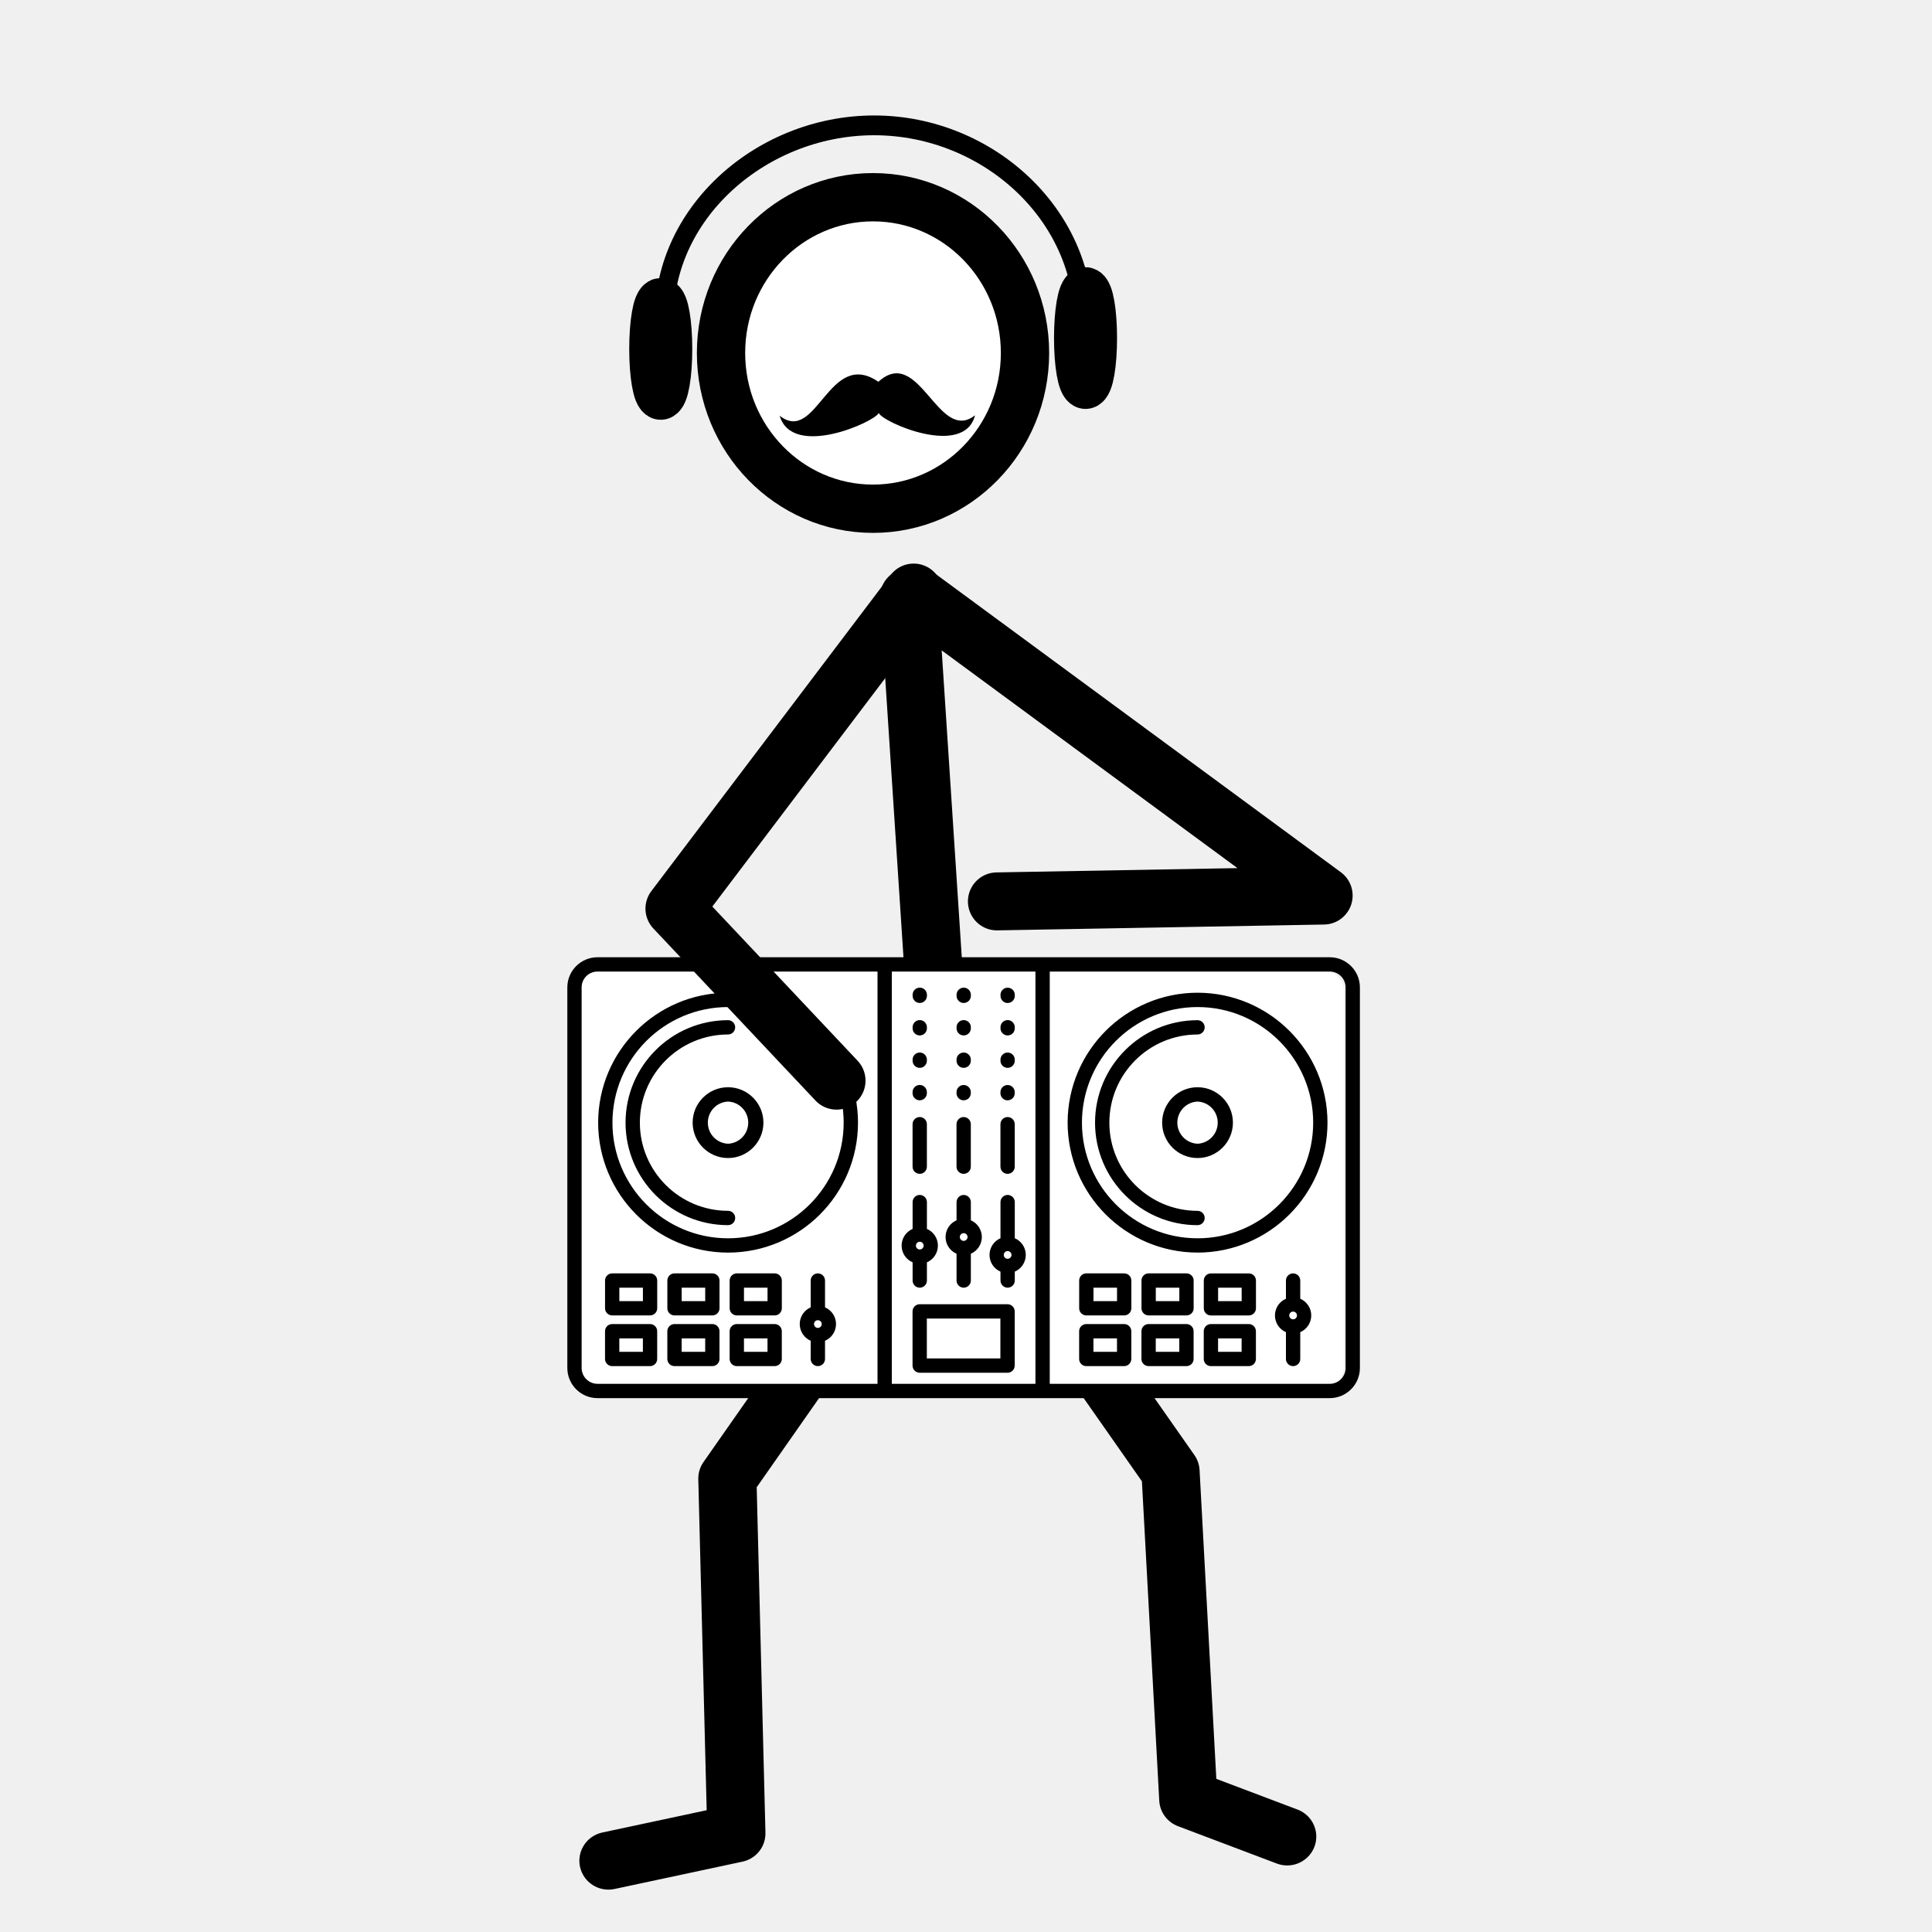
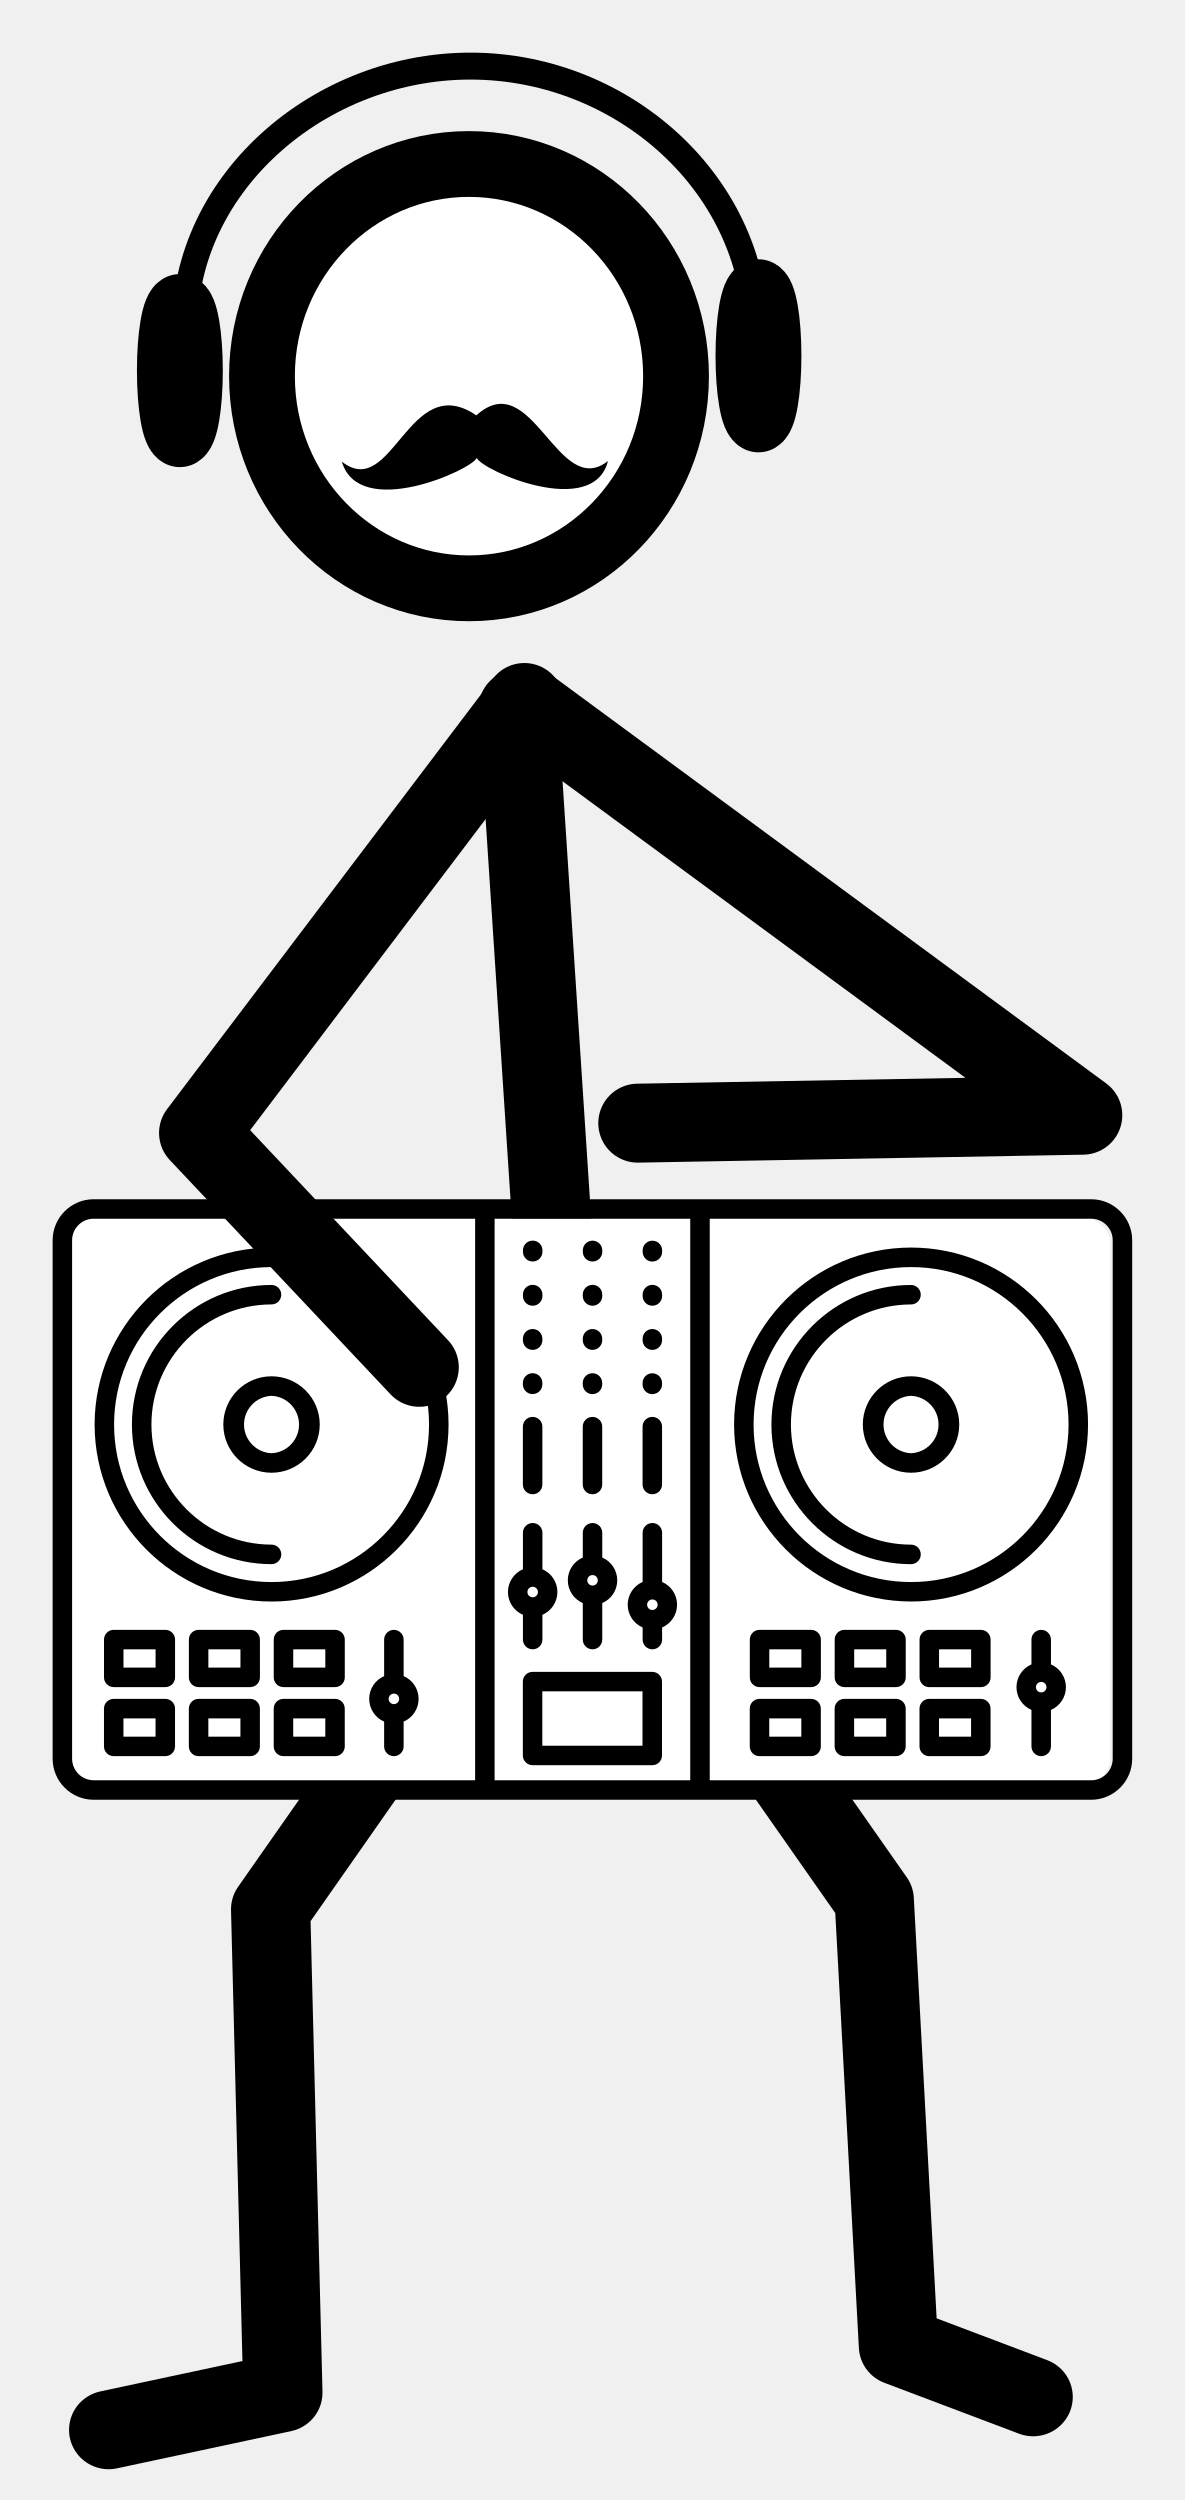
- <svg xmlns="http://www.w3.org/2000/svg" xml:space="preserve" width="100" height="100">
-   <path d="m59.982 31.788 20.986 15.447-16.912.302" style="display:inline;fill:none;stroke:#000;stroke-width:3;stroke-linecap:round;stroke-linejoin:round;stroke-miterlimit:4.7;stroke-dasharray:none;stroke-opacity:1" transform="translate(-12.456 -.881)" />
-   <g style="display:inline;stroke-width:1.839;stroke-dasharray:none">
-     <path d="m44.242 23.499 1.19 18.313" style="fill:none;stroke:#000;stroke-width:1.839;stroke-linecap:round;stroke-linejoin:round;stroke-miterlimit:4.7;stroke-dasharray:none;stroke-opacity:1" transform="matrix(1.63742 0 0 1.62584 -25.39 -7.298)" />
-     <path d="m56.195 62.957-3.126-1.19-.562-10.43-6.93-9.966-7.078 10.188.284 11.298-4.043.87" style="display:inline;fill:none;stroke:#000;stroke-width:1.839;stroke-linecap:round;stroke-linejoin:round;stroke-miterlimit:4.7;stroke-dasharray:none;stroke-opacity:1" transform="matrix(1.63742 0 0 1.62584 -25.39 -7.298)" />
+ <svg xmlns="http://www.w3.org/2000/svg" xml:space="preserve" width="45" height="95" version="1.1" id="svg8">
+   <defs id="defs8" />
+   <path d="m 20.161,26.931 20.986,15.447 -16.912,0.302" style="display:inline;fill:none;stroke:#000000;stroke-width:3;stroke-linecap:round;stroke-linejoin:round;stroke-miterlimit:4.7;stroke-dasharray:none;stroke-opacity:1" id="path1" />
+   <g style="display:inline;stroke-width:1.839;stroke-dasharray:none" id="g3" transform="translate(-27.365,-3.976473)">
+     <path d="m 44.242,23.499 1.19,18.313" style="fill:none;stroke:#000000;stroke-width:1.839;stroke-linecap:round;stroke-linejoin:round;stroke-miterlimit:4.7;stroke-dasharray:none;stroke-opacity:1" transform="matrix(1.63742,0,0,1.62584,-25.39,-7.298)" id="path2" />
+     <path d="m 56.195,62.957 -3.126,-1.19 -0.562,-10.43 -6.93,-9.966 -7.078,10.188 0.284,11.298 -4.043,0.87" style="display:inline;fill:none;stroke:#000000;stroke-width:1.839;stroke-linecap:round;stroke-linejoin:round;stroke-miterlimit:4.7;stroke-dasharray:none;stroke-opacity:1" transform="matrix(1.63742,0,0,1.62584,-25.39,-7.298)" id="path3" />
  </g>
-   <ellipse cx="45.187" cy="18.27" rx="7.867" ry="8.062" style="display:inline;fill:#fff;stroke:#000;stroke-width:2.5;stroke-linecap:round;stroke-linejoin:round;stroke-miterlimit:4.7;stroke-dasharray:none" />
-   <g style="display:inline;stroke-width:1.028" transform="matrix(.9502 0 0 .99601 2.55 -.905)">
-     <ellipse cx="33.309" cy="19.04" rx=".432" ry="2.398" style="fill:#fff;stroke:#000;stroke-width:2.57;stroke-linecap:round;stroke-linejoin:round;stroke-miterlimit:4.7;stroke-dasharray:none" />
-     <ellipse cx="56.448" cy="18.476" rx=".432" ry="2.398" style="fill:#fff;stroke:#000;stroke-width:2.57;stroke-linecap:round;stroke-linejoin:round;stroke-miterlimit:4.7;stroke-dasharray:none" />
-     <path d="M33.533 18.164c-.506-5.91 5.102-10.741 11.396-10.741 6.293 0 11.735 4.818 11.395 10.74" style="fill:none;stroke:#000;stroke-width:1.028;stroke-linecap:round;stroke-linejoin:round;stroke-miterlimit:4.7" />
+   <ellipse cx="17.822" cy="14.294" rx="7.867" ry="8.062" style="display:inline;fill:#ffffff;stroke:#000000;stroke-width:2.5;stroke-linecap:round;stroke-linejoin:round;stroke-miterlimit:4.7;stroke-dasharray:none" id="ellipse3" />
+   <g style="display:inline;stroke-width:1.028" transform="matrix(0.9502,0,0,0.99601,-24.815,-4.881473)" id="g5">
+     <ellipse cx="33.309" cy="19.04" rx="0.432" ry="2.398" style="fill:#ffffff;stroke:#000000;stroke-width:2.57;stroke-linecap:round;stroke-linejoin:round;stroke-miterlimit:4.7;stroke-dasharray:none" id="ellipse4" />
+     <ellipse cx="56.448" cy="18.476" rx="0.432" ry="2.398" style="fill:#ffffff;stroke:#000000;stroke-width:2.57;stroke-linecap:round;stroke-linejoin:round;stroke-miterlimit:4.7;stroke-dasharray:none" id="ellipse5" />
+     <path d="m 33.533,18.164 c -0.506,-5.91 5.102,-10.741 11.396,-10.741 6.293,0 11.735,4.818 11.395,10.74" style="fill:none;stroke:#000000;stroke-width:1.028;stroke-linecap:round;stroke-linejoin:round;stroke-miterlimit:4.7" id="path5" />
  </g>
-   <rect width="39.993" height="21.488" x="29.561" y="50.275" rx="1" ry="1" style="fill:#fff;stroke:none;stroke-width:1;stroke-linecap:round;stroke-linejoin:round;stroke-miterlimit:4.7;stroke-dasharray:none" />
-   <path d="M68.828 72.367H30.925c-.86 0-1.56-.7-1.56-1.56v-19.7c0-.86.7-1.56 1.56-1.56h37.903c.86 0 1.56.7 1.56 1.56v19.7c0 .86-.7 1.56-1.56 1.56m-14.493-.74h14.493a.82.82 0 0 0 .82-.82v-19.7a.82.82 0 0 0-.82-.82H54.335Zm-8.175 0h7.434v-21.34H46.16zm-15.235-21.34a.82.82 0 0 0-.82.82v19.699c0 .451.368.82.82.82H45.42V50.287Zm21.226 20.766h-4.548a.37.37 0 0 1-.37-.37v-2.806a.37.37 0 0 1 .37-.37h4.548a.37.37 0 0 1 .37.37v2.806a.37.37 0 0 1-.37.37m-4.178-.74h3.807v-2.066h-3.807zm18.957.397a.37.37 0 0 1-.37-.37v-1.387a.942.942 0 0 1 0-1.73v-.942a.37.37 0 0 1 .741 0v.942a.942.942 0 0 1 0 1.73v1.387a.37.37 0 0 1-.37.37m0-2.822a.2.2 0 1 0 0 .4.2.2 0 0 0 0-.4m-2.295 2.822h-1.96a.37.37 0 0 1-.37-.37v-1.437a.37.37 0 0 1 .37-.37h1.96a.37.37 0 0 1 .37.37v1.437a.37.37 0 0 1-.37.37m-1.589-.74h1.219v-.696h-1.219zm-1.636.74h-1.96a.37.37 0 0 1-.37-.37v-1.437a.37.37 0 0 1 .37-.37h1.96a.37.37 0 0 1 .37.37v1.437a.37.37 0 0 1-.37.37m-1.589-.74h1.218v-.696h-1.218zm-1.636.74h-1.96a.37.37 0 0 1-.37-.37v-1.437a.37.37 0 0 1 .37-.37h1.96a.37.37 0 0 1 .37.37v1.437a.37.37 0 0 1-.37.37m-1.59-.74h1.219v-.696h-1.218Zm-14.264.74a.37.37 0 0 1-.37-.37v-.942a.943.943 0 0 1 0-1.73v-1.387a.37.37 0 0 1 .741 0v1.387a.942.942 0 0 1 0 1.73v.942a.37.37 0 0 1-.37.37m0-2.377a.2.2 0 1 0 0 .4.2.2 0 0 0 0-.4m-2.238 2.377h-1.959a.37.37 0 0 1-.37-.37v-1.437a.37.37 0 0 1 .37-.37h1.96a.37.37 0 0 1 .37.37v1.437a.37.37 0 0 1-.37.37m-1.589-.74h1.219v-.696h-1.219zm-1.636.74h-1.96a.37.37 0 0 1-.37-.37v-1.437a.37.37 0 0 1 .37-.37h1.96a.37.37 0 0 1 .37.37v1.437a.37.37 0 0 1-.37.37m-1.589-.74h1.219v-.696h-1.219zm-1.636.74h-1.96a.37.37 0 0 1-.37-.37v-1.437a.37.37 0 0 1 .37-.37h1.96a.37.37 0 0 1 .37.37v1.437a.37.37 0 0 1-.37.37m-1.59-.74h1.22v-.696h-1.22zm32.582-1.882h-1.96a.37.37 0 0 1-.37-.37v-1.437a.37.37 0 0 1 .37-.37h1.96a.37.37 0 0 1 .37.37v1.436a.37.37 0 0 1-.37.37m-1.589-.741h1.219v-.696h-1.219zm-1.636.74h-1.96a.37.37 0 0 1-.37-.37V66.28a.37.37 0 0 1 .37-.37h1.96a.37.37 0 0 1 .37.37v1.436a.37.37 0 0 1-.37.37m-1.589-.74h1.218v-.696h-1.218zm-1.636.74h-1.96a.37.37 0 0 1-.37-.37V66.28a.37.37 0 0 1 .37-.37h1.96a.37.37 0 0 1 .37.37v1.436a.37.37 0 0 1-.37.37m-1.59-.74h1.219v-.696h-1.218zm-16.502.74h-1.959a.37.37 0 0 1-.37-.37V66.28a.37.37 0 0 1 .37-.37h1.96a.37.37 0 0 1 .37.37v1.436a.37.37 0 0 1-.37.37m-1.589-.74h1.219v-.696h-1.219zm-1.636.74h-1.96a.37.37 0 0 1-.37-.37V66.28a.37.37 0 0 1 .37-.37h1.96a.37.37 0 0 1 .37.37v1.436a.37.37 0 0 1-.37.37m-1.589-.74h1.219v-.696h-1.219zm-1.636.74h-1.96a.37.37 0 0 1-.37-.37V66.28a.37.37 0 0 1 .37-.37h1.96a.37.37 0 0 1 .37.37v1.436a.37.37 0 0 1-.37.37m-1.59-.74h1.22v-.696h-1.22zm20.098-.696a.37.37 0 0 1-.37-.37v-.46a.943.943 0 0 1 0-1.73v-1.87a.37.37 0 0 1 .74 0v1.87a.942.942 0 0 1 0 1.73v.46a.37.37 0 0 1-.37.37m0-1.895a.2.2 0 1 0 0 .4.2.2 0 0 0 0-.4m-2.274 1.895a.37.37 0 0 1-.37-.37v-1.387a.942.942 0 0 1 0-1.73v-.942a.37.37 0 0 1 .74 0v.942a.942.942 0 0 1 0 1.73v1.387a.37.37 0 0 1-.37.37m0-2.822a.2.2 0 1 0 0 .4.2.2 0 0 0 0-.4m-2.275 2.822a.37.37 0 0 1-.37-.37v-.942a.942.942 0 0 1 0-1.73v-1.387a.37.37 0 0 1 .741 0v1.387a.942.942 0 0 1 0 1.73v.942a.37.37 0 0 1-.37.37m0-2.377a.2.2 0 1 0 0 .4.2.2 0 0 0 0-.4m14.379.56a6.733 6.733 0 0 1-6.726-6.725 6.733 6.733 0 0 1 6.726-6.725 6.733 6.733 0 0 1 6.725 6.725 6.733 6.733 0 0 1-6.725 6.726m0-12.709a5.99 5.99 0 0 0-5.985 5.984c0 3.3 2.685 5.985 5.985 5.985s5.984-2.685 5.984-5.985-2.685-5.984-5.984-5.984m-24.3 12.71a6.733 6.733 0 0 1-6.726-6.726 6.733 6.733 0 0 1 6.725-6.725 6.733 6.733 0 0 1 6.725 6.725 6.733 6.733 0 0 1-6.725 6.726m0-12.71a5.99 5.99 0 0 0-5.985 5.984c0 3.3 2.684 5.985 5.984 5.985s5.984-2.685 5.984-5.985-2.684-5.984-5.984-5.984m24.3 11.29a5.31 5.31 0 0 1-5.305-5.306 5.31 5.31 0 0 1 5.305-5.304.37.37 0 0 1 0 .74 4.57 4.57 0 0 0-4.564 4.564 4.57 4.57 0 0 0 4.564 4.564.37.37 0 0 1 0 .741m-24.3 0a5.31 5.31 0 0 1-5.306-5.306 5.31 5.31 0 0 1 5.305-5.304.37.37 0 0 1 0 .74 4.57 4.57 0 0 0-4.564 4.564 4.57 4.57 0 0 0 4.564 4.564.37.37 0 0 1 0 .741m14.47-2.655a.37.37 0 0 1-.37-.37v-2.2a.37.37 0 0 1 .74 0v2.2a.37.37 0 0 1-.37.37m-2.274 0a.37.37 0 0 1-.37-.37v-2.2a.37.37 0 0 1 .74 0v2.2a.37.37 0 0 1-.37.37m-2.275 0a.37.37 0 0 1-.37-.37v-2.2a.37.37 0 0 1 .741 0v2.2a.37.37 0 0 1-.37.37m14.379-.818a1.834 1.834 0 0 1-1.832-1.833c0-1.01.821-1.832 1.832-1.832 1.01 0 1.832.822 1.832 1.832s-.822 1.833-1.832 1.833m0-2.923a1.092 1.092 0 0 0 0 2.182 1.092 1.092 0 0 0 0-2.182m-24.3 2.923a1.834 1.834 0 0 1-1.833-1.833c0-1.01.822-1.832 1.832-1.832s1.832.822 1.832 1.832-.822 1.833-1.832 1.833m0-2.923a1.092 1.092 0 0 0 0 2.182 1.092 1.092 0 0 0 0-2.182m14.47-.063a.37.37 0 0 1-.37-.371v-.053a.37.37 0 0 1 .74 0v.053a.37.37 0 0 1-.37.37m-2.274 0a.37.37 0 0 1-.37-.371v-.053a.37.37 0 0 1 .74 0v.053a.37.37 0 0 1-.37.37m-2.275 0a.37.37 0 0 1-.37-.371v-.053a.37.37 0 0 1 .741 0v.053a.37.37 0 0 1-.37.37m4.549-1.679a.37.37 0 0 1-.37-.37v-.053a.37.37 0 0 1 .74 0v.053a.37.37 0 0 1-.37.37m-2.274 0a.37.37 0 0 1-.37-.37v-.053a.37.37 0 0 1 .74 0v.053a.37.37 0 0 1-.37.37m-2.275 0a.37.37 0 0 1-.37-.37v-.053a.37.37 0 0 1 .741 0v.053a.37.37 0 0 1-.37.37m4.549-1.678a.37.37 0 0 1-.37-.37v-.054a.37.37 0 0 1 .74 0v.053a.37.37 0 0 1-.37.371m-2.274 0a.37.37 0 0 1-.37-.37v-.054a.37.37 0 0 1 .74 0v.053a.37.37 0 0 1-.37.371m-2.275 0a.37.37 0 0 1-.37-.37v-.054a.37.37 0 0 1 .741 0v.053a.37.37 0 0 1-.37.371m4.549-1.678a.37.37 0 0 1-.37-.37v-.054a.37.37 0 0 1 .74 0v.053a.37.37 0 0 1-.37.37m-2.274 0a.37.37 0 0 1-.37-.37v-.054a.37.37 0 0 1 .74 0v.053a.37.37 0 0 1-.37.37m-2.275 0a.37.37 0 0 1-.37-.37v-.054a.37.37 0 0 1 .741 0v.053a.37.37 0 0 1-.37.37" style="stroke-width:1" />
-   <path d="m55.755 56.815-8.39-8.905 12.382-16.358" style="display:inline;fill:none;stroke:#000;stroke-width:3;stroke-linecap:round;stroke-linejoin:round;stroke-miterlimit:4.7;stroke-dasharray:none;stroke-opacity:1" transform="translate(-12.456 -.881)" />
-   <path d="M45.465 19.76c-2.571-1.759-3.182 3.272-5.11 1.758.66 2.242 4.945.31 5.128-.143.18.473 4.422 2.343 4.985.12-1.913 1.501-2.878-3.665-5.003-1.734" style="fill:#000;fill-opacity:1;stroke:none;stroke-width:.875;stroke-linecap:round;stroke-linejoin:round;stroke-miterlimit:5;stroke-dasharray:none" />
+   <rect width="39.993" height="21.488" x="2.196" y="46.299" rx="1" ry="1" style="fill:#ffffff;stroke:none;stroke-width:1;stroke-linecap:round;stroke-linejoin:round;stroke-miterlimit:4.7;stroke-dasharray:none" id="rect5" />
+   <path d="M 41.463,68.391 H 3.56 c -0.86,0 -1.56,-0.7 -1.56,-1.56 v -19.7 c 0,-0.86 0.7,-1.56 1.56,-1.56 h 37.903 c 0.86,0 1.56,0.7 1.56,1.56 v 19.7 c 0,0.86 -0.7,1.56 -1.56,1.56 m -14.493,-0.74 h 14.493 a 0.82,0.82 0 0 0 0.82,-0.82 v -19.7 a 0.82,0.82 0 0 0 -0.82,-0.82 H 26.97 Z m -8.175,0 h 7.434 v -21.34 h -7.434 z m -15.235,-21.34 a 0.82,0.82 0 0 0 -0.82,0.82 v 19.699 c 0,0.451 0.368,0.82 0.82,0.82 h 14.495 v -21.339 z m 21.226,20.766 h -4.548 a 0.37,0.37 0 0 1 -0.37,-0.37 v -2.806 a 0.37,0.37 0 0 1 0.37,-0.37 h 4.548 a 0.37,0.37 0 0 1 0.37,0.37 v 2.806 a 0.37,0.37 0 0 1 -0.37,0.37 m -4.178,-0.74 h 3.807 v -2.066 h -3.807 z m 18.957,0.397 a 0.37,0.37 0 0 1 -0.37,-0.37 v -1.387 a 0.942,0.942 0 0 1 0,-1.73 v -0.942 a 0.37,0.37 0 0 1 0.741,0 v 0.942 a 0.942,0.942 0 0 1 0,1.73 v 1.387 a 0.37,0.37 0 0 1 -0.37,0.37 m 0,-2.822 a 0.2,0.2 0 1 0 0,0.4 0.2,0.2 0 0 0 0,-0.4 m -2.295,2.822 h -1.96 a 0.37,0.37 0 0 1 -0.37,-0.37 v -1.437 a 0.37,0.37 0 0 1 0.37,-0.37 h 1.96 a 0.37,0.37 0 0 1 0.37,0.37 v 1.437 a 0.37,0.37 0 0 1 -0.37,0.37 m -1.589,-0.74 h 1.219 v -0.696 h -1.219 z m -1.636,0.74 h -1.96 a 0.37,0.37 0 0 1 -0.37,-0.37 v -1.437 a 0.37,0.37 0 0 1 0.37,-0.37 h 1.96 a 0.37,0.37 0 0 1 0.37,0.37 v 1.437 a 0.37,0.37 0 0 1 -0.37,0.37 m -1.589,-0.74 h 1.218 v -0.696 h -1.218 z m -1.636,0.74 h -1.96 a 0.37,0.37 0 0 1 -0.37,-0.37 v -1.437 a 0.37,0.37 0 0 1 0.37,-0.37 h 1.96 a 0.37,0.37 0 0 1 0.37,0.37 v 1.437 a 0.37,0.37 0 0 1 -0.37,0.37 m -1.59,-0.74 h 1.219 v -0.696 h -1.218 z m -14.264,0.74 a 0.37,0.37 0 0 1 -0.37,-0.37 v -0.942 a 0.943,0.943 0 0 1 0,-1.73 v -1.387 a 0.37,0.37 0 0 1 0.741,0 v 1.387 a 0.942,0.942 0 0 1 0,1.73 v 0.942 a 0.37,0.37 0 0 1 -0.37,0.37 m 0,-2.377 a 0.2,0.2 0 1 0 0,0.4 0.2,0.2 0 0 0 0,-0.4 m -2.238,2.377 h -1.959 a 0.37,0.37 0 0 1 -0.37,-0.37 v -1.437 a 0.37,0.37 0 0 1 0.37,-0.37 h 1.96 a 0.37,0.37 0 0 1 0.37,0.37 v 1.437 a 0.37,0.37 0 0 1 -0.37,0.37 m -1.589,-0.74 h 1.219 v -0.696 h -1.219 z m -1.636,0.74 h -1.96 a 0.37,0.37 0 0 1 -0.37,-0.37 v -1.437 a 0.37,0.37 0 0 1 0.37,-0.37 h 1.96 a 0.37,0.37 0 0 1 0.37,0.37 v 1.437 a 0.37,0.37 0 0 1 -0.37,0.37 m -1.589,-0.74 h 1.219 v -0.696 H 7.917 Z m -1.636,0.74 h -1.96 a 0.37,0.37 0 0 1 -0.37,-0.37 v -1.437 a 0.37,0.37 0 0 1 0.37,-0.37 h 1.96 a 0.37,0.37 0 0 1 0.37,0.37 v 1.437 a 0.37,0.37 0 0 1 -0.37,0.37 m -1.59,-0.74 h 1.22 v -0.696 h -1.22 z m 32.582,-1.882 h -1.96 a 0.37,0.37 0 0 1 -0.37,-0.37 v -1.437 a 0.37,0.37 0 0 1 0.37,-0.37 h 1.96 a 0.37,0.37 0 0 1 0.37,0.37 v 1.436 a 0.37,0.37 0 0 1 -0.37,0.37 m -1.589,-0.741 h 1.219 v -0.696 h -1.219 z m -1.636,0.74 h -1.96 a 0.37,0.37 0 0 1 -0.37,-0.37 v -1.436 a 0.37,0.37 0 0 1 0.37,-0.37 h 1.96 a 0.37,0.37 0 0 1 0.37,0.37 v 1.436 a 0.37,0.37 0 0 1 -0.37,0.37 m -1.589,-0.74 h 1.218 v -0.696 h -1.218 z m -1.636,0.74 h -1.96 a 0.37,0.37 0 0 1 -0.37,-0.37 v -1.436 a 0.37,0.37 0 0 1 0.37,-0.37 h 1.96 a 0.37,0.37 0 0 1 0.37,0.37 v 1.436 a 0.37,0.37 0 0 1 -0.37,0.37 m -1.59,-0.74 h 1.219 v -0.696 h -1.218 z m -16.502,0.74 h -1.959 a 0.37,0.37 0 0 1 -0.37,-0.37 v -1.436 a 0.37,0.37 0 0 1 0.37,-0.37 h 1.96 a 0.37,0.37 0 0 1 0.37,0.37 v 1.436 a 0.37,0.37 0 0 1 -0.37,0.37 m -1.589,-0.74 h 1.219 v -0.696 h -1.219 z m -1.636,0.74 h -1.96 a 0.37,0.37 0 0 1 -0.37,-0.37 v -1.436 a 0.37,0.37 0 0 1 0.37,-0.37 h 1.96 a 0.37,0.37 0 0 1 0.37,0.37 v 1.436 a 0.37,0.37 0 0 1 -0.37,0.37 m -1.589,-0.74 h 1.219 v -0.696 H 7.918 Z m -1.636,0.74 h -1.96 a 0.37,0.37 0 0 1 -0.37,-0.37 v -1.436 a 0.37,0.37 0 0 1 0.37,-0.37 h 1.96 a 0.37,0.37 0 0 1 0.37,0.37 v 1.436 a 0.37,0.37 0 0 1 -0.37,0.37 m -1.59,-0.74 h 1.22 v -0.696 h -1.22 z m 20.098,-0.696 a 0.37,0.37 0 0 1 -0.37,-0.37 v -0.46 a 0.943,0.943 0 0 1 0,-1.73 v -1.87 a 0.37,0.37 0 0 1 0.74,0 v 1.87 a 0.942,0.942 0 0 1 0,1.73 v 0.46 a 0.37,0.37 0 0 1 -0.37,0.37 m 0,-1.895 a 0.2,0.2 0 1 0 0,0.4 0.2,0.2 0 0 0 0,-0.4 m -2.274,1.895 a 0.37,0.37 0 0 1 -0.37,-0.37 v -1.387 a 0.942,0.942 0 0 1 0,-1.73 v -0.942 a 0.37,0.37 0 0 1 0.74,0 v 0.942 a 0.942,0.942 0 0 1 0,1.73 v 1.387 a 0.37,0.37 0 0 1 -0.37,0.37 m 0,-2.822 a 0.2,0.2 0 1 0 0,0.4 0.2,0.2 0 0 0 0,-0.4 m -2.275,2.822 a 0.37,0.37 0 0 1 -0.37,-0.37 v -0.942 a 0.942,0.942 0 0 1 0,-1.73 v -1.387 a 0.37,0.37 0 0 1 0.741,0 v 1.387 a 0.942,0.942 0 0 1 0,1.73 v 0.942 a 0.37,0.37 0 0 1 -0.37,0.37 m 0,-2.377 a 0.2,0.2 0 1 0 0,0.4 0.2,0.2 0 0 0 0,-0.4 m 14.379,0.56 a 6.733,6.733 0 0 1 -6.726,-6.725 6.733,6.733 0 0 1 6.726,-6.725 6.733,6.733 0 0 1 6.725,6.725 6.733,6.733 0 0 1 -6.725,6.726 m 0,-12.709 a 5.99,5.99 0 0 0 -5.985,5.984 c 0,3.3 2.685,5.985 5.985,5.985 3.3,0 5.984,-2.685 5.984,-5.985 0,-3.3 -2.685,-5.984 -5.984,-5.984 m -24.3,12.71 a 6.733,6.733 0 0 1 -6.726,-6.726 6.733,6.733 0 0 1 6.725,-6.725 6.733,6.733 0 0 1 6.725,6.725 6.733,6.733 0 0 1 -6.725,6.726 m 0,-12.71 a 5.99,5.99 0 0 0 -5.985,5.984 c 0,3.3 2.684,5.985 5.984,5.985 3.3,0 5.984,-2.685 5.984,-5.985 0,-3.3 -2.684,-5.984 -5.984,-5.984 m 24.3,11.29 a 5.31,5.31 0 0 1 -5.305,-5.306 5.31,5.31 0 0 1 5.305,-5.304 0.37,0.37 0 0 1 0,0.74 4.57,4.57 0 0 0 -4.564,4.564 4.57,4.57 0 0 0 4.564,4.564 0.37,0.37 0 0 1 0,0.741 m -24.3,0 a 5.31,5.31 0 0 1 -5.306,-5.306 5.31,5.31 0 0 1 5.305,-5.304 0.37,0.37 0 0 1 0,0.74 4.57,4.57 0 0 0 -4.564,4.564 4.57,4.57 0 0 0 4.564,4.564 0.37,0.37 0 0 1 0,0.741 m 14.47,-2.655 a 0.37,0.37 0 0 1 -0.37,-0.37 v -2.2 a 0.37,0.37 0 0 1 0.74,0 v 2.2 a 0.37,0.37 0 0 1 -0.37,0.37 m -2.274,0 a 0.37,0.37 0 0 1 -0.37,-0.37 v -2.2 a 0.37,0.37 0 0 1 0.74,0 v 2.2 a 0.37,0.37 0 0 1 -0.37,0.37 m -2.275,0 a 0.37,0.37 0 0 1 -0.37,-0.37 v -2.2 a 0.37,0.37 0 0 1 0.741,0 v 2.2 a 0.37,0.37 0 0 1 -0.37,0.37 m 14.379,-0.818 a 1.834,1.834 0 0 1 -1.832,-1.833 c 0,-1.01 0.821,-1.832 1.832,-1.832 1.01,0 1.832,0.822 1.832,1.832 0,1.01 -0.822,1.833 -1.832,1.833 m 0,-2.923 a 1.092,1.092 0 0 0 0,2.182 1.092,1.092 0 0 0 0,-2.182 m -24.3,2.923 a 1.834,1.834 0 0 1 -1.833,-1.833 c 0,-1.01 0.822,-1.832 1.832,-1.832 1.01,0 1.832,0.822 1.832,1.832 0,1.01 -0.822,1.833 -1.832,1.833 m 0,-2.923 a 1.092,1.092 0 0 0 0,2.182 1.092,1.092 0 0 0 0,-2.182 m 14.47,-0.063 a 0.37,0.37 0 0 1 -0.37,-0.371 v -0.053 a 0.37,0.37 0 0 1 0.74,0 v 0.053 a 0.37,0.37 0 0 1 -0.37,0.37 m -2.274,0 a 0.37,0.37 0 0 1 -0.37,-0.371 v -0.053 a 0.37,0.37 0 0 1 0.74,0 v 0.053 a 0.37,0.37 0 0 1 -0.37,0.37 m -2.275,0 a 0.37,0.37 0 0 1 -0.37,-0.371 v -0.053 a 0.37,0.37 0 0 1 0.741,0 v 0.053 a 0.37,0.37 0 0 1 -0.37,0.37 m 4.549,-1.679 a 0.37,0.37 0 0 1 -0.37,-0.37 v -0.053 a 0.37,0.37 0 0 1 0.74,0 v 0.053 a 0.37,0.37 0 0 1 -0.37,0.37 m -2.274,0 a 0.37,0.37 0 0 1 -0.37,-0.37 v -0.053 a 0.37,0.37 0 0 1 0.74,0 v 0.053 a 0.37,0.37 0 0 1 -0.37,0.37 m -2.275,0 a 0.37,0.37 0 0 1 -0.37,-0.37 v -0.053 a 0.37,0.37 0 0 1 0.741,0 v 0.053 a 0.37,0.37 0 0 1 -0.37,0.37 m 4.549,-1.678 a 0.37,0.37 0 0 1 -0.37,-0.37 v -0.054 a 0.37,0.37 0 0 1 0.74,0 v 0.053 a 0.37,0.37 0 0 1 -0.37,0.371 m -2.274,0 a 0.37,0.37 0 0 1 -0.37,-0.37 v -0.054 a 0.37,0.37 0 0 1 0.74,0 v 0.053 a 0.37,0.37 0 0 1 -0.37,0.371 m -2.275,0 a 0.37,0.37 0 0 1 -0.37,-0.37 v -0.054 a 0.37,0.37 0 0 1 0.741,0 v 0.053 a 0.37,0.37 0 0 1 -0.37,0.371 m 4.549,-1.678 a 0.37,0.37 0 0 1 -0.37,-0.37 v -0.054 a 0.37,0.37 0 0 1 0.74,0 v 0.053 a 0.37,0.37 0 0 1 -0.37,0.37 m -2.274,0 a 0.37,0.37 0 0 1 -0.37,-0.37 v -0.054 a 0.37,0.37 0 0 1 0.74,0 v 0.053 a 0.37,0.37 0 0 1 -0.37,0.37 m -2.275,0 a 0.37,0.37 0 0 1 -0.37,-0.37 v -0.054 a 0.37,0.37 0 0 1 0.741,0 v 0.053 a 0.37,0.37 0 0 1 -0.37,0.37" style="stroke-width:1" id="path6" />
+   <path d="m 15.934,51.958 -8.39,-8.905 12.382,-16.358" style="display:inline;fill:none;stroke:#000000;stroke-width:3;stroke-linecap:round;stroke-linejoin:round;stroke-miterlimit:4.7;stroke-dasharray:none;stroke-opacity:1" id="path7" />
+   <path d="m 18.1,15.784 c -2.571,-1.759 -3.182,3.272 -5.11,1.758 0.66,2.242 4.945,0.31 5.128,-0.143 0.18,0.473 4.422,2.343 4.985,0.12 -1.913,1.501 -2.878,-3.665 -5.003,-1.734" style="fill:#000000;fill-opacity:1;stroke:none;stroke-width:0.875;stroke-linecap:round;stroke-linejoin:round;stroke-miterlimit:5;stroke-dasharray:none" id="path8" />
</svg>
